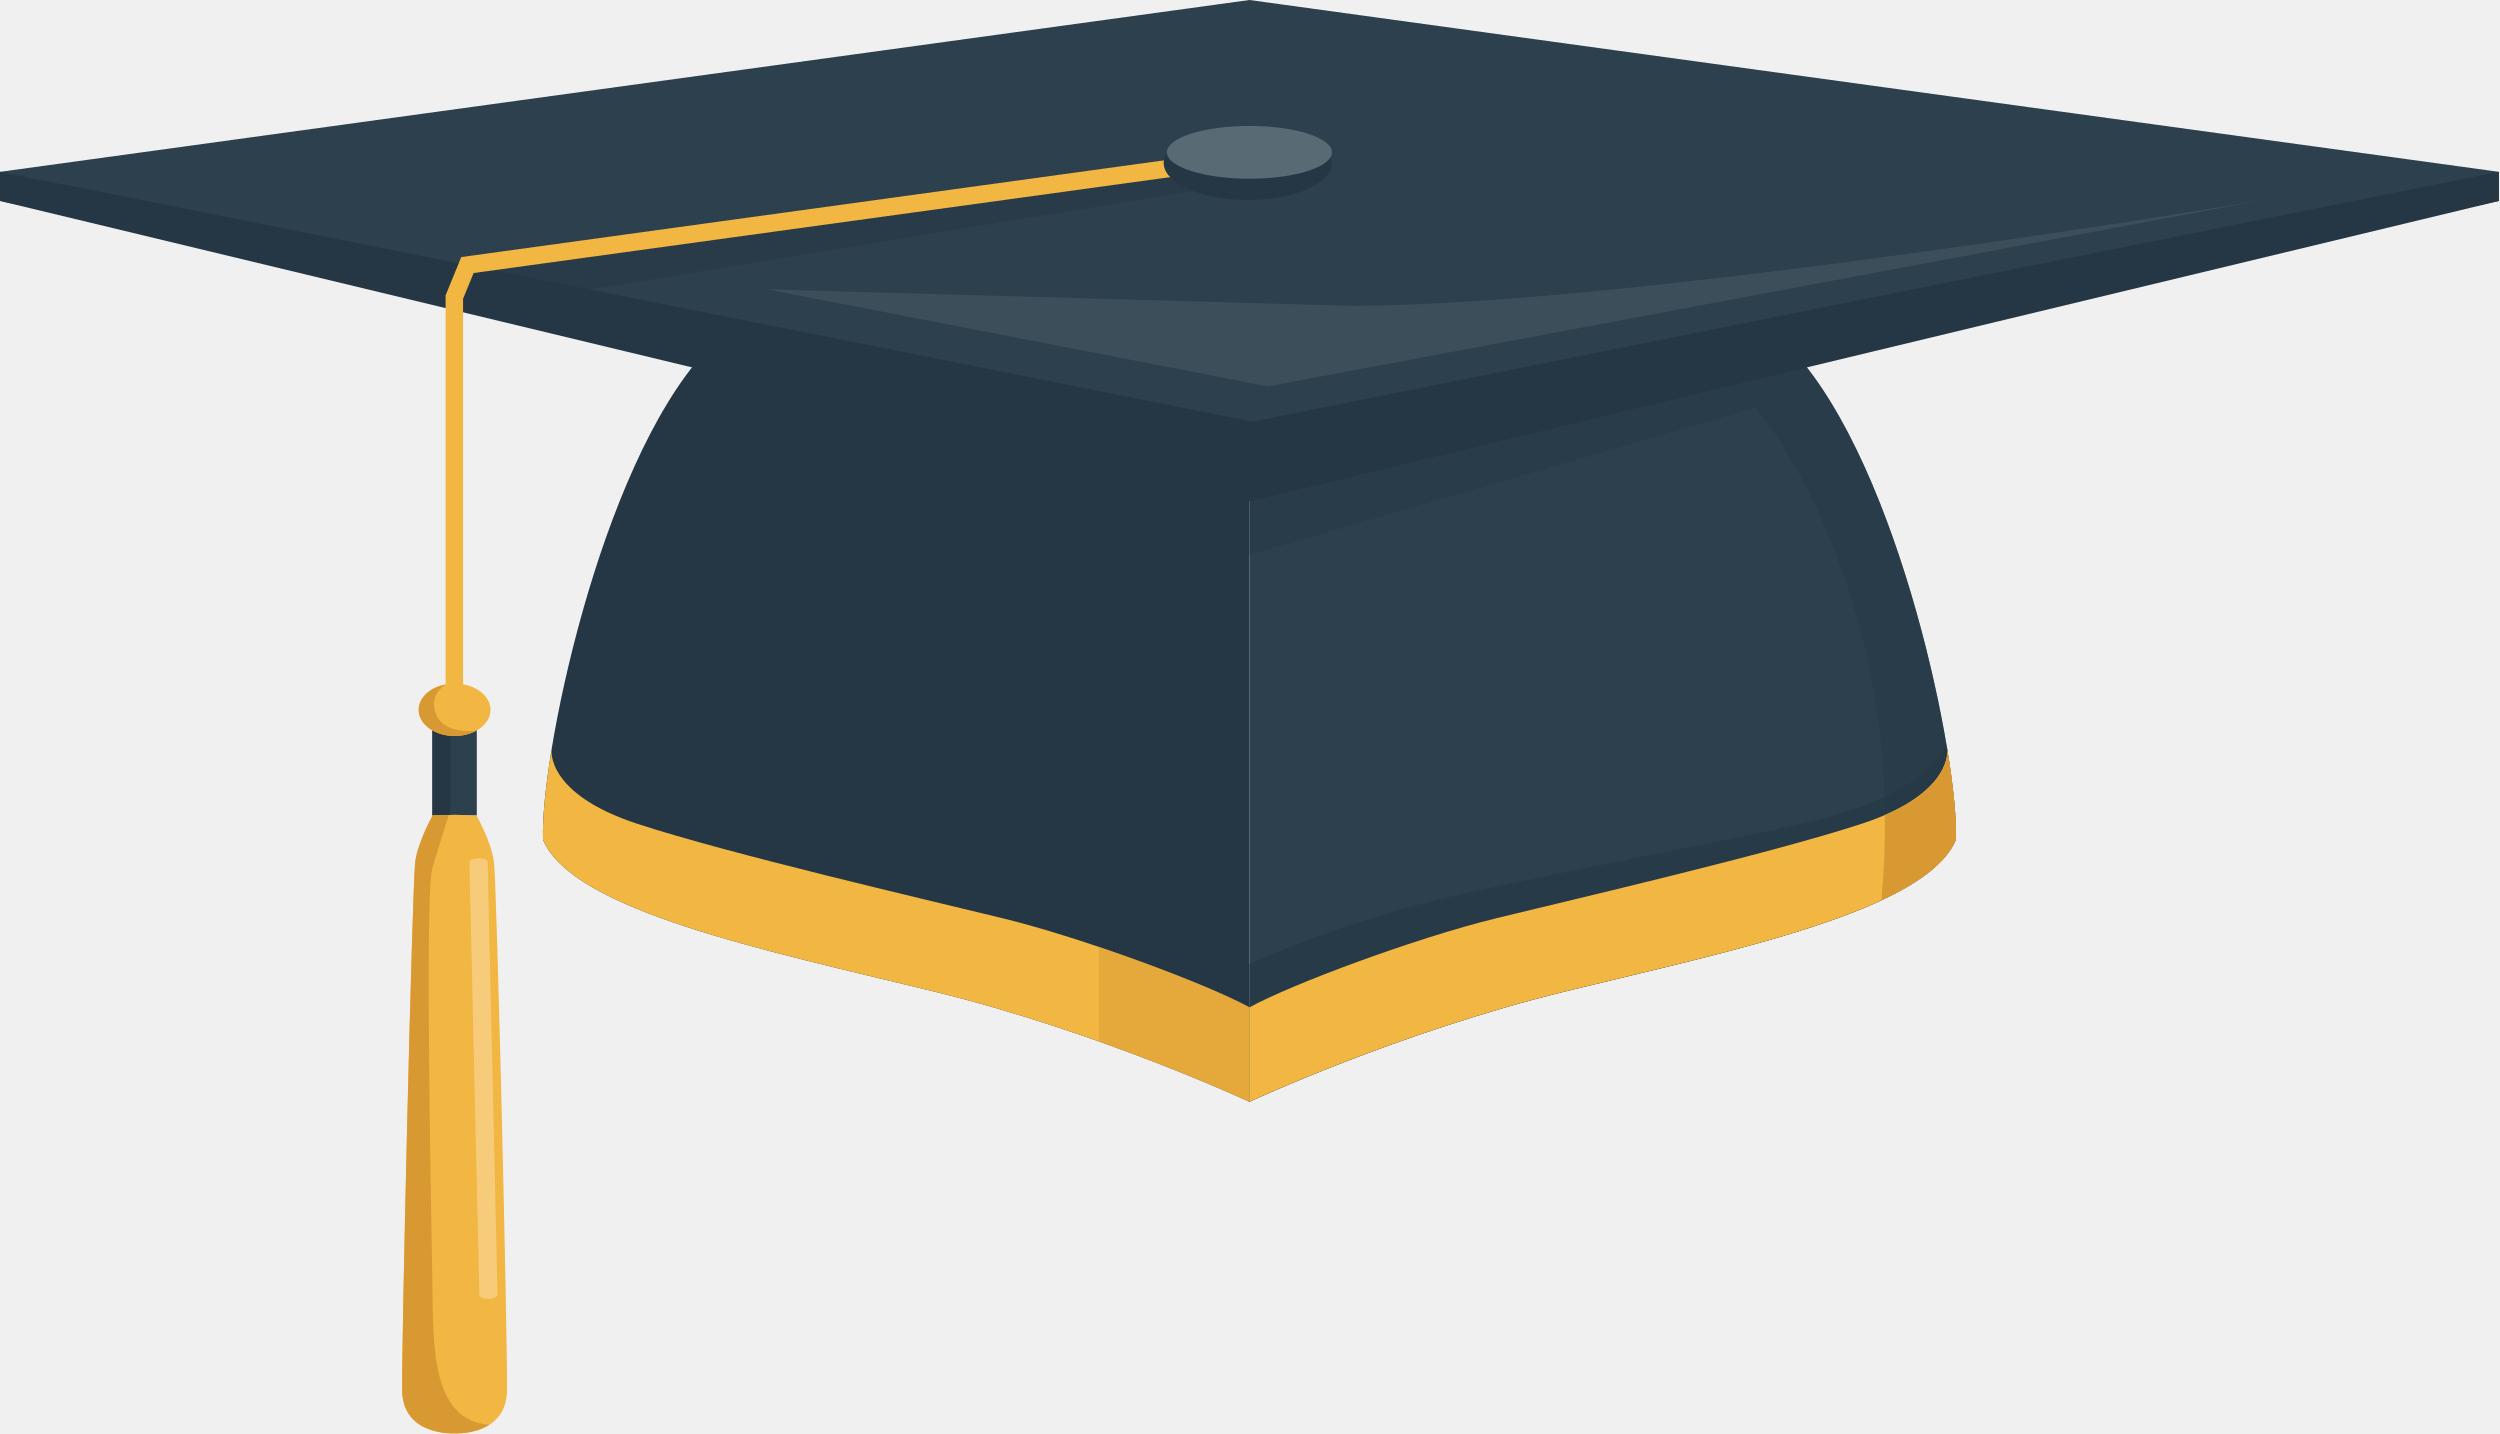
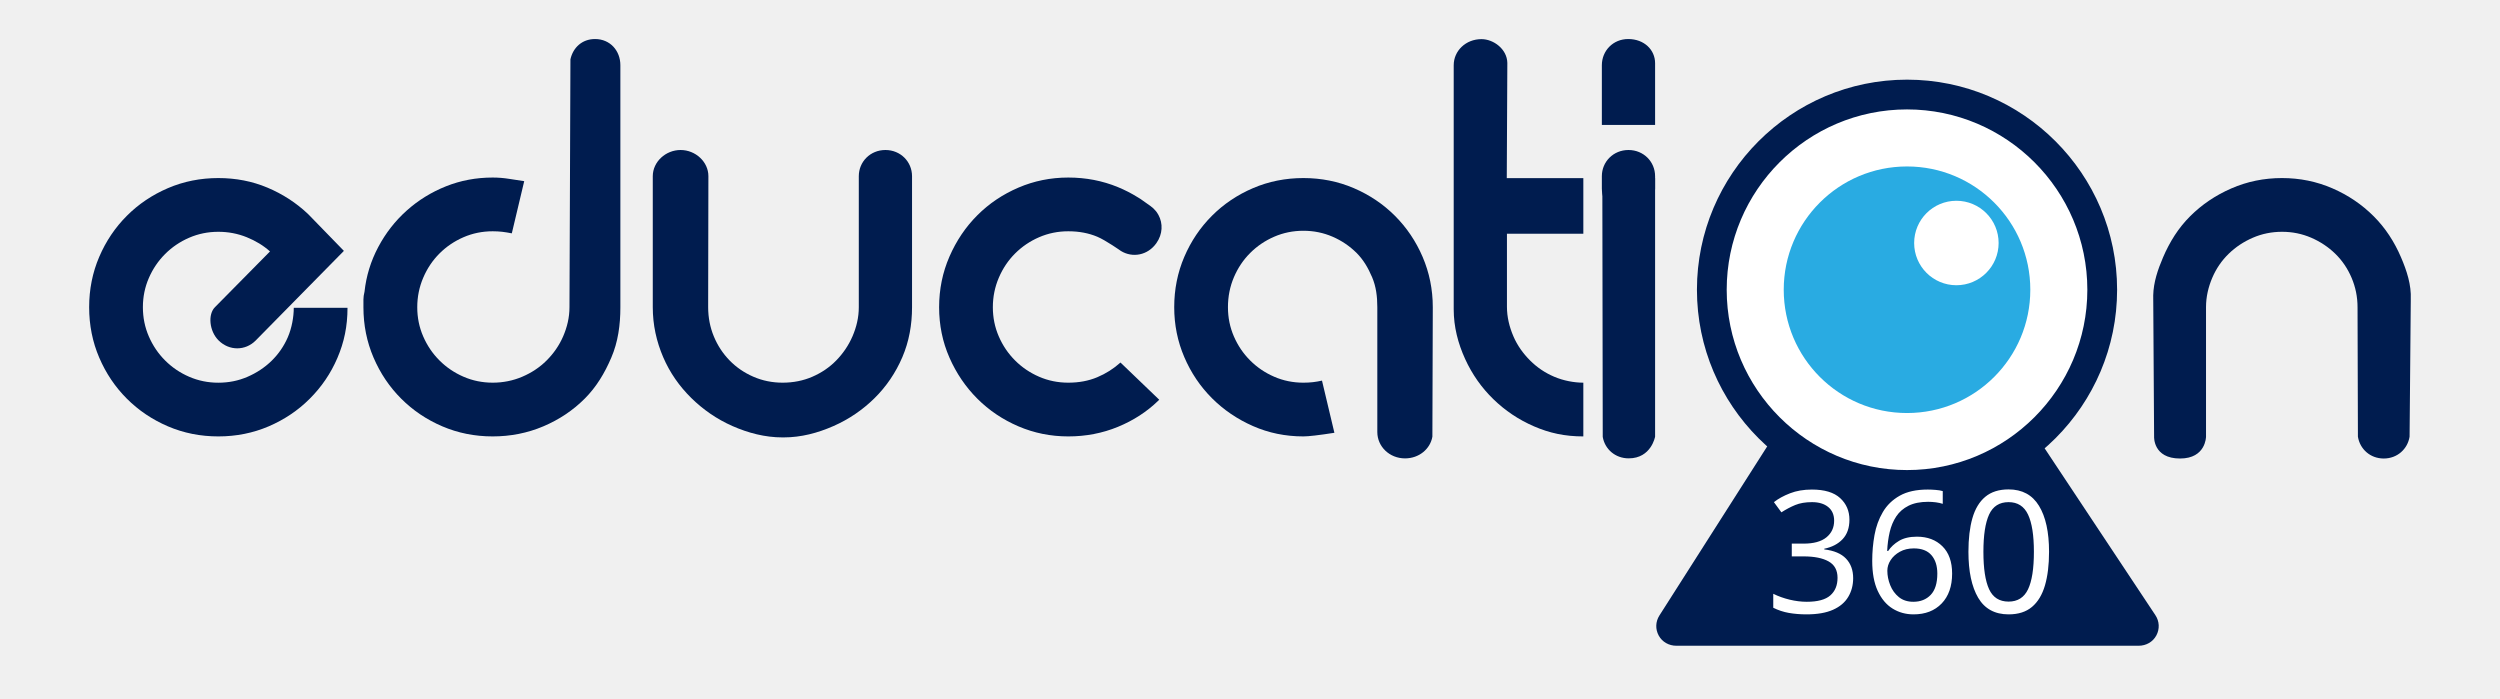
- <svg xmlns="http://www.w3.org/2000/svg" width="368" height="211" viewBox="0 0 368 211" fill="none">
-   <path d="M70.185 106.642H63.647V120.039H70.185V106.642Z" fill="#2D404E" />
-   <path d="M66.312 106.642H63.647V120.039H66.312V106.642Z" fill="#253744" />
-   <path d="M183.917 68.916V162.186C183.917 162.186 205.802 151.958 230.457 145.924C255.111 139.892 283.437 134.121 287.896 123.63C288.42 112.352 279.766 69.076 264.029 51.765L183.917 68.916Z" fill="#2D404E" />
-   <path opacity="0.5" d="M286.64 110.32C283.722 92.589 275.886 64.809 264.029 51.765L183.916 68.916V81.676L258.423 60.019C258.423 60.019 277.046 81.728 277.453 119.97C287.029 115.832 286.686 110.747 286.64 110.32Z" fill="#253744" />
-   <path opacity="0.7" d="M270.213 119.971C262.211 122.488 221.555 129.615 207.622 133.473C196.906 136.44 187.767 140.106 183.917 141.905V162.186C183.917 162.186 205.802 151.958 230.457 145.924C255.111 139.892 283.437 134.121 287.896 123.63C288.029 120.77 287.569 115.845 286.556 109.815C282.422 115.816 276.686 117.935 270.213 119.971Z" fill="#253744" />
-   <path d="M183.917 0L0 25.294V29.581L183.917 68.916L367.834 29.581V25.294L183.917 0Z" fill="#2D404E" />
-   <path d="M72.704 126.804C72.276 123.826 70.147 120.047 70.147 120.047L66.917 119.932L63.685 120.047C63.685 120.047 61.558 123.827 61.129 126.804C60.7 129.783 59.093 197.935 59.199 204.694C59.307 211.451 66.916 210.993 66.916 210.993C66.916 210.993 74.526 211.452 74.632 204.694C74.741 197.935 73.133 129.783 72.704 126.804Z" fill="#F2B643" />
-   <path d="M183.917 68.916V162.186C183.917 162.186 162.03 151.958 137.376 145.924C112.722 139.892 84.395 134.121 79.936 123.63C79.412 112.352 88.067 69.076 103.804 51.765L183.917 68.916Z" fill="#253744" />
-   <path d="M183.917 148.285V162.187C183.917 162.187 205.802 151.958 230.457 145.924C255.111 139.892 283.437 134.122 287.896 123.631C288.027 120.846 287.596 116.105 286.636 110.288C286.636 110.288 287.634 116.812 273.996 121.271C260.356 125.729 232.03 132.286 220.227 135.172C208.426 138.055 190.093 144.875 183.917 148.285Z" fill="#F2B643" />
-   <path d="M367.834 25.294V29.581L183.917 73.812L0 29.581V25.294L184.366 62.066L367.834 25.294Z" fill="#253744" />
-   <path d="M66.916 108.341C69.837 108.341 72.205 106.613 72.205 104.483C72.205 102.352 69.837 100.625 66.916 100.625C63.995 100.625 61.627 102.352 61.627 104.483C61.627 106.613 63.995 108.341 66.916 108.341Z" fill="#F2B643" />
-   <path opacity="0.5" d="M286.794 111.299C286.849 111.642 286.907 111.992 286.958 112.326C286.907 111.992 286.849 111.642 286.794 111.299Z" fill="#253744" />
-   <path opacity="0.5" d="M287.118 113.47C287.161 113.765 287.205 114.07 287.245 114.359C287.205 114.07 287.161 113.766 287.118 113.47Z" fill="#253744" />
-   <path opacity="0.5" d="M287.386 115.495C287.419 115.751 287.454 116.018 287.482 116.268C287.454 116.018 287.419 115.752 287.386 115.495Z" fill="#253744" />
-   <path opacity="0.5" d="M287.6 117.383C287.624 117.603 287.65 117.834 287.669 118.047C287.65 117.834 287.624 117.603 287.6 117.383Z" fill="#253744" />
-   <path opacity="0.5" d="M284.945 127.541C284.764 127.704 284.577 127.867 284.384 128.028C284.577 127.867 284.764 127.704 284.945 127.541Z" fill="#253744" />
-   <path opacity="0.5" d="M287.859 120.655C287.868 120.824 287.88 121.006 287.887 121.17C287.881 121.006 287.868 120.824 287.859 120.655Z" fill="#253744" />
-   <path opacity="0.5" d="M285.933 126.565C285.71 126.808 285.475 127.048 285.228 127.285C285.477 127.048 285.708 126.808 285.933 126.565Z" fill="#253744" />
-   <path opacity="0.5" d="M282.677 129.319C282.531 129.421 282.383 129.52 282.231 129.62C282.383 129.521 282.531 129.421 282.677 129.319Z" fill="#253744" />
-   <path opacity="0.5" d="M284.006 128.342C283.75 128.546 283.483 128.748 283.208 128.949C283.483 128.748 283.75 128.546 284.006 128.342Z" fill="#253744" />
-   <path opacity="0.5" d="M279.982 130.98C279.902 131.024 279.82 131.069 279.74 131.113C279.821 131.069 279.902 131.024 279.982 130.98Z" fill="#253744" />
-   <path opacity="0.5" d="M287.756 119.088C287.771 119.285 287.791 119.495 287.805 119.686C287.791 119.495 287.771 119.285 287.756 119.088Z" fill="#253744" />
-   <path opacity="0.5" d="M287.343 124.699C287.178 124.975 287.001 125.248 286.805 125.517C287.002 125.247 287.179 124.974 287.343 124.699Z" fill="#253744" />
-   <path opacity="0.5" d="M286.708 125.641C286.534 125.87 286.347 126.097 286.149 126.322C286.347 126.097 286.534 125.87 286.708 125.641Z" fill="#253744" />
-   <path opacity="0.5" d="M287.896 123.63C287.772 123.922 287.624 124.207 287.463 124.492C287.624 124.207 287.772 123.923 287.896 123.63Z" fill="#253744" />
-   <path opacity="0.5" d="M287.91 122.081C287.912 122.213 287.919 122.361 287.919 122.487C287.918 122.361 287.911 122.213 287.91 122.081Z" fill="#253744" />
-   <path d="M286.636 110.288C286.636 110.288 286.637 110.301 286.64 110.32C286.695 110.653 286.744 110.974 286.794 111.299C286.743 110.962 286.693 110.634 286.636 110.288Z" fill="#F2B643" />
-   <path d="M282.231 129.62C281.531 130.084 280.78 130.536 279.982 130.98C280.781 130.537 281.531 130.084 282.231 129.62Z" fill="#F2B643" />
-   <path d="M283.208 128.949C283.037 129.074 282.857 129.196 282.678 129.32C282.855 129.196 283.036 129.073 283.208 128.949Z" fill="#F2B643" />
-   <path d="M285.227 127.285C285.136 127.371 285.039 127.454 284.945 127.54C285.039 127.455 285.136 127.371 285.227 127.285Z" fill="#F2B643" />
-   <path d="M285.933 126.565C286.008 126.485 286.077 126.403 286.149 126.322C286.077 126.404 286.007 126.485 285.933 126.565Z" fill="#F2B643" />
-   <path d="M287.887 121.17C287.902 121.492 287.904 121.784 287.909 122.081C287.904 121.784 287.902 121.492 287.887 121.17Z" fill="#F2B643" />
-   <path d="M284.383 128.028C284.258 128.132 284.136 128.237 284.006 128.342C284.136 128.237 284.26 128.133 284.383 128.028Z" fill="#F2B643" />
-   <path d="M286.805 125.516C286.773 125.558 286.738 125.599 286.707 125.641C286.738 125.599 286.773 125.558 286.805 125.516Z" fill="#F2B643" />
-   <path d="M287.918 122.488C287.92 122.898 287.912 123.28 287.896 123.631C287.912 123.28 287.92 122.899 287.918 122.488Z" fill="#F2B643" />
-   <path d="M287.669 118.047C287.704 118.409 287.729 118.746 287.756 119.088C287.729 118.746 287.703 118.409 287.669 118.047Z" fill="#F2B643" />
-   <path d="M287.805 119.686C287.828 120.026 287.843 120.337 287.859 120.655C287.843 120.337 287.828 120.026 287.805 119.686Z" fill="#F2B643" />
-   <path d="M287.482 116.268C287.527 116.653 287.563 117.016 287.6 117.383C287.563 117.016 287.527 116.653 287.482 116.268Z" fill="#F2B643" />
-   <path d="M287.463 124.492C287.424 124.561 287.385 124.63 287.343 124.699C287.385 124.63 287.425 124.56 287.463 124.492Z" fill="#F2B643" />
-   <path d="M286.957 112.326C287.014 112.718 287.066 113.09 287.118 113.47C287.067 113.09 287.014 112.718 286.957 112.326Z" fill="#F2B643" />
-   <path d="M287.245 114.359C287.297 114.749 287.34 115.12 287.386 115.495C287.34 115.12 287.297 114.749 287.245 114.359Z" fill="#F2B643" />
-   <path d="M286.708 125.641C286.738 125.599 286.774 125.558 286.806 125.516C287.002 125.247 287.18 124.974 287.343 124.698C287.386 124.629 287.425 124.56 287.464 124.492C287.624 124.207 287.773 123.922 287.897 123.63C287.913 123.28 287.92 122.897 287.919 122.487C287.919 122.361 287.912 122.213 287.91 122.08C287.904 121.784 287.902 121.492 287.888 121.169C287.881 121.006 287.869 120.824 287.86 120.654C287.843 120.337 287.829 120.025 287.805 119.685C287.791 119.494 287.772 119.284 287.756 119.088C287.73 118.745 287.705 118.409 287.67 118.047C287.652 117.833 287.625 117.602 287.601 117.383C287.564 117.015 287.527 116.652 287.483 116.267C287.455 116.017 287.419 115.75 287.387 115.494C287.341 115.119 287.297 114.748 287.246 114.358C287.206 114.069 287.162 113.765 287.119 113.469C287.067 113.09 287.015 112.717 286.958 112.325C286.907 111.991 286.85 111.642 286.794 111.298C286.744 110.974 286.695 110.653 286.64 110.319C286.686 110.746 287.029 115.831 277.454 119.97C277.496 123.976 277.341 128.161 276.941 132.523C277.926 132.063 278.859 131.593 279.74 131.112C279.82 131.068 279.902 131.024 279.982 130.979C280.78 130.536 281.531 130.083 282.231 129.62C282.383 129.52 282.531 129.42 282.677 129.319C282.857 129.195 283.036 129.072 283.207 128.947C283.483 128.747 283.749 128.544 284.006 128.34C284.136 128.236 284.258 128.132 284.383 128.026C284.577 127.865 284.763 127.702 284.944 127.538C285.038 127.453 285.135 127.37 285.226 127.283C285.475 127.046 285.709 126.807 285.932 126.563C286.006 126.484 286.076 126.402 286.148 126.321C286.347 126.097 286.534 125.87 286.708 125.641Z" fill="#D89932" />
-   <path d="M183.917 148.285V162.187C183.917 162.187 162.03 151.958 137.376 145.924C112.722 139.892 84.395 134.122 79.936 123.631C79.807 120.846 80.238 116.105 81.196 110.288C81.196 110.288 80.198 116.812 93.838 121.271C107.475 125.729 135.802 132.286 147.606 135.172C159.407 138.055 177.738 144.875 183.917 148.285Z" fill="#F2B643" />
-   <path opacity="0.5" d="M183.917 148.285C179.923 146.082 170.853 142.454 161.75 139.384V153.3C174.817 157.936 183.917 162.186 183.917 162.186V148.285Z" fill="#D89932" />
-   <g opacity="0.7">
-     <path opacity="0.7" d="M72.21 45.025L66.877 43.729L69.442 38.926L179.314 23.171L179.912 27.416L72.21 45.025Z" fill="#253744" />
+ <svg xmlns="http://www.w3.org/2000/svg" version="1.1" id="Layer_1" x="0px" y="0px" width="1080px" height="301.961px" viewBox="0 0 1080 301.961" enable-background="new 0 0 1080 301.961" xml:space="preserve">
+   <g>
+     <path fill="#001C4F" d="M931.124,265.753l-60.345-90.917c-1.579-2.377-4.225-3.823-7.078-3.867l-80.649-1.25   c-2.973-0.048-5.817,1.469-7.433,4.001l-58.752,92.166c-1.698,2.665-1.81,5.927-0.29,8.698c1.52,2.771,4.429,4.376,7.589,4.376   h199.747c3.189,0,6.12-1.636,7.627-4.447C933.048,271.704,932.888,268.41,931.124,265.753z" />
+     <g>
+       <g>
+         <circle fill="#FFFFFF" cx="823.834" cy="125.169" r="84.328" />
+         <path fill="#001C4F" d="M823.834,215.926c-50.044,0-90.757-40.713-90.757-90.757s40.713-90.757,90.757-90.757     c50.043,0,90.756,40.713,90.756,90.757S873.878,215.926,823.834,215.926z M823.834,47.269c-42.954,0-77.9,34.946-77.9,77.9     s34.946,77.9,77.9,77.9c42.953,0,77.899-34.946,77.899-77.9S866.788,47.269,823.834,47.269z" />
+       </g>
+       <circle fill="#29ABE2" cx="823.834" cy="125.169" r="53.26" />
+       <circle fill="#FFFFFF" cx="845.16" cy="104.977" r="18.246" />
+     </g>
+     <g>
+       <text transform="matrix(1 0 0 1 762.7371 264.6729)" fill="#FFFFFF" font-family="'JKAbode-Demo'" font-size="73.455">360</text>
+     </g>
+     <path fill="#001C4F" d="M1041.46,129.387c0.281-6.364-1.739-12.429-4.211-18.201c-2.902-6.769-6.744-12.685-11.801-17.746   c-5.061-5.057-10.944-9.075-17.787-12.054c-6.847-2.975-14.104-4.464-21.839-4.464c-7.74,0-15.015,1.489-21.858,4.464   c-6.845,2.979-12.791,6.996-17.847,12.054c-5.061,5.061-8.777,10.976-11.679,17.746c-2.242,5.232-4.123,10.706-4.248,16.424   c-0.022,0.988,0.381,61.033,0.381,61.033s-0.492,9.435,11.215,9.435c11.194,0,11.215-9.435,11.215-9.435v-55.918   c0-4.464,0.988-8.705,2.7-12.722c1.709-4.018,4.12-7.478,7.098-10.38c2.975-2.902,6.468-5.207,10.413-6.92   c3.94-1.709,8.164-2.567,12.628-2.567c4.464,0,8.674,0.858,12.62,2.567c3.94,1.713,7.405,4.018,10.383,6.92   c2.975,2.902,5.327,6.362,7.04,10.38c1.709,4.017,2.575,8.258,2.575,12.722l0.161,55.918c0.853,5.327,5.286,9.435,11.159,9.435   c5.873,0,10.306-4.109,11.159-9.435C1040.936,188.643,1041.411,130.491,1041.46,129.387z" />
+     <path fill="#001C4F" d="M618.966,132.726c0-7.735-1.499-14.99-4.401-21.763c-2.901-6.77-6.909-12.685-11.966-17.746   c-5.061-5.057-10.988-9.04-17.758-11.942c-6.773-2.902-14.034-4.353-21.77-4.353c-7.739,0-14.996,1.451-21.766,4.353   c-6.773,2.902-12.69,6.884-17.747,11.942c-5.06,5.061-9.041,10.976-11.943,17.746c-2.901,6.773-4.353,14.028-4.353,21.763   c0,7.589,1.451,14.772,4.352,21.54c2.901,6.774,6.882,12.688,11.942,17.746c5.057,5.061,10.973,9.078,17.746,12.054   c6.77,2.978,14.024,4.464,21.763,4.464c2.233,0,6.697-0.52,13.393-1.563l-5.357-22.544c-1.339,0.3-2.644,0.523-3.906,0.67   c-1.267,0.15-2.644,0.224-4.13,0.224c-4.463,0-8.67-0.854-12.612-2.567c-3.944-1.709-7.403-4.053-10.379-7.031   c-2.979-2.975-5.323-6.435-7.031-10.38c-1.713-3.94-2.567-8.147-2.567-12.612c0-4.61,0.854-8.927,2.567-12.946   c1.709-4.018,4.052-7.513,7.031-10.491c2.975-2.975,6.435-5.319,10.379-7.031c3.942-1.709,8.148-2.567,12.612-2.567   c4.464,0,8.667,0.858,12.613,2.567c3.94,1.713,7.401,4.057,10.379,7.031c2.975,2.979,4.991,6.473,6.704,10.491   c1.709,4.018,2.239,8.336,2.239,12.946v53.921c0,6.251,5.242,11.376,11.983,11.376c6.047,0,10.876-4.052,11.808-9.378   L618.966,132.726z" />
+     <path fill="#001C4F" d="M474.001,162.971c-3.721,1.563-7.888,2.345-12.5,2.345c-4.464,0-8.67-0.854-12.612-2.567   c-3.944-1.709-7.405-4.053-10.379-7.031c-2.979-2.975-5.323-6.435-7.031-10.38c-1.713-3.94-2.567-8.147-2.567-12.612   s0.854-8.705,2.567-12.722c1.709-4.018,4.052-7.513,7.031-10.492c2.974-2.975,6.435-5.319,10.379-7.031   c3.942-1.709,8.147-2.567,12.612-2.567c4.611,0,8.779,0.781,12.5,2.343c3.718,1.562,10.248,6.166,10.248,6.166   c5.031,3.083,11.579,1.888,15.302-3.373c2.763-3.906,2.89-8.534,0.903-12.183c0,0-0.825-1.426-1.183-1.754   c-0.638-0.775-1.381-1.485-2.242-2.095l-2.227-1.576c-0.344-0.252-0.695-0.496-1.046-0.741l-1.075-0.76   c-0.388-0.275-0.79-0.513-1.197-0.733c-2.671-1.662-5.515-3.13-8.554-4.38c-6.696-2.752-13.839-4.13-21.429-4.13   s-14.77,1.451-21.54,4.353c-6.773,2.902-12.688,6.885-17.746,11.943c-5.06,5.061-9.078,11.014-12.054,17.857   c-2.978,6.847-4.463,14.14-4.463,21.875c0,7.74,1.485,14.994,4.463,21.764c2.975,6.773,6.994,12.688,12.054,17.746   c5.057,5.06,10.973,9.039,17.746,11.942c6.77,2.901,13.951,4.353,21.54,4.353s14.733-1.375,21.429-4.129   c6.697-2.753,12.5-6.509,17.411-11.273l0.446-0.446l-16.742-16.071C481.068,159.288,477.719,161.409,474.001,162.971z" />
+     <path fill="#001C4F" d="M382.5,64.801c-6.547,0-11.5,5.068-11.5,11.319v56.606c0,4.464-1.031,8.671-2.74,12.612   c-1.713,3.946-4.103,7.405-7.006,10.38c-2.901,2.978-6.37,5.323-10.311,7.031c-3.944,1.713-8.246,2.567-12.856,2.567   c-4.464,0-8.682-0.854-12.622-2.567c-3.945-1.709-7.372-4.053-10.274-7.031c-2.902-2.975-5.175-6.435-6.811-10.38   c-1.639-3.94-2.457-8.216-2.457-12.68l0.105-56.537c0-6.251-5.597-11.319-12.014-11.319S282,69.868,282,76.12v56.606   c0,7.589,1.582,14.772,4.484,21.54c2.902,6.774,7.058,12.651,12.119,17.634c5.057,4.988,11.061,9.183,17.834,12.157   c6.77,2.979,14.04,4.904,21.629,4.904h0.446c7.589,0,14.768-1.924,21.54-4.904c6.77-2.974,12.684-7.061,17.746-12.05   c5.057-4.983,9.105-10.914,12.008-17.688c2.901-6.769,4.195-14.005,4.195-21.594V76.12C394,69.868,389.047,64.801,382.5,64.801z" />
+     <path fill="#001C4F" d="M126.907,132.961c0,4-0.858,8.776-2.567,12.718c-1.712,3.944-4.056,7.307-7.031,10.209   c-2.979,2.901-6.438,5.181-10.379,6.89c-3.945,1.713-8.148,2.552-12.612,2.552c-4.464,0-8.671-0.862-12.612-2.574   c-3.945-1.709-7.405-4.057-10.38-7.035c-2.978-2.975-5.322-6.436-7.031-10.382c-1.713-3.94-2.567-8.148-2.567-12.613   s0.854-8.667,2.567-12.612c1.709-3.941,4.053-7.401,7.031-10.379c2.975-2.975,6.435-5.319,10.38-7.032   c3.941-1.709,8.147-2.567,12.612-2.567c4.314,0,8.405,0.782,12.277,2.344c3.867,1.562,7.216,3.609,10.045,6.138l-23.791,24.096   c-3.103,3.103-2.454,10.314,1.551,14.318c4.629,4.629,11.587,4.535,16.007,0.115l38.153-38.766L133.38,92.763l-0.447-0.442   c-5.061-4.761-10.864-8.515-17.411-11.271c-6.55-2.752-13.616-4.128-21.205-4.128c-7.74,0-14.994,1.451-21.763,4.353   c-6.773,2.902-12.689,6.885-17.746,11.942c-5.061,5.061-9.041,10.976-11.942,17.746c-2.902,6.773-4.353,14.028-4.353,21.763   c0,7.74,1.451,14.994,4.353,21.764c2.901,6.773,6.881,12.688,11.942,17.746c5.057,5.06,10.972,9.039,17.746,11.942   c6.769,2.901,14.024,4.353,21.763,4.353c7.736,0,14.99-1.451,21.763-4.353c6.769-2.903,12.684-6.882,17.745-11.942   c5.057-5.057,9.041-10.855,11.943-17.628c2.901-6.77,4.353-13.646,4.353-21.646H126.907z" />
+     <path fill="#001C4F" d="M715,81.446c0,6.251-4.953,11.319-11.5,11.319l0,0c-6.547,0-11.5-5.068-11.5-11.319V76.12   c0-6.251,4.953-11.319,11.5-11.319l0,0c6.547,0,11.5,5.068,11.5,11.319V81.446z" />
+     <path fill="#001C4F" d="M268,47.557V28.18c0-6.251-4.401-11.319-10.947-11.319c-5.627,0-9.524,3.748-10.625,8.77l-0.415,107.094   c0,4.464-1.036,8.671-2.745,12.612c-1.713,3.946-4.145,7.405-7.121,10.38c-2.978,2.978-6.517,5.323-10.535,7.031   c-4.018,1.713-8.281,2.567-12.746,2.567s-8.682-0.854-12.623-2.567c-3.945-1.709-7.41-4.053-10.385-7.031   c-2.979-2.975-5.325-6.435-7.034-10.38c-1.713-3.94-2.568-8.147-2.568-12.612s0.854-8.705,2.566-12.722   c1.709-4.018,4.052-7.513,7.031-10.492c2.975-2.975,6.434-5.319,10.379-7.031c3.941-1.709,8.147-2.567,12.612-2.567   c1.486,0,2.864,0.077,4.129,0.223c1.263,0.15,2.64,0.373,4.13,0.67l5.357-22.545c-2.086-0.296-4.28-0.631-6.585-1.005   c-2.309-0.369-4.653-0.558-7.031-0.558c-7.143,0-13.878,1.266-20.201,3.795c-6.327,2.532-11.98,6.027-16.964,10.491   c-4.988,4.464-9.079,9.71-12.277,15.737c-3.202,6.027-5.192,12.465-5.935,19.308c-0.3,1.192-0.466,2.308-0.466,3.349   c0,1.043,0,2.159,0,3.347c0,7.74,1.471,14.994,4.373,21.764c2.902,6.773,6.891,12.688,11.952,17.746   c5.057,5.06,10.977,9.039,17.751,11.942c6.769,2.901,14.026,4.353,21.766,4.353c7.736,0,15.03-1.451,21.876-4.353   c6.843-2.903,12.797-6.882,17.858-11.942c5.057-5.057,8.605-10.973,11.507-17.746c2.902-6.77,3.918-14.024,3.918-21.764V47.681   V47.557z" />
+     <path fill="#001C4F" d="M671.413,162.749c-4.018-1.709-7.449-4.053-10.424-7.031c-2.978-2.975-5.516-6.474-7.226-10.491   c-1.713-4.018-2.762-8.259-2.762-12.723v-2.903v-28.64h33v-24h-33.075l0.244-49.801c-0.133-5.993-6.004-10.254-11.174-10.254   c-6.749,0-11.995,5.024-11.995,11.275v19.233v0.045v86.161c0,7.589,1.869,14.733,4.921,21.429c3.048,6.696,7.165,12.5,12.225,17.41   c5.057,4.912,10.833,8.817,17.529,11.72c6.697,2.901,13.324,4.353,21.324,4.353v-23.214   C680,165.316,675.43,164.461,671.413,162.749z" />
+     <g>
+       <path fill="#001C4F" d="M692.206,76.961l0.177,111.77c0.897,5.297,5.389,9.278,11.22,9.278c9.738,0,11.397-9.365,11.397-9.365    V76.961H692.206z" />
+       <path fill="#001C4F" d="M703.387,16.861c-6.547,0-11.387,5.068-11.387,11.319V49.82c0,0.545,0,0.957,0,1.273v2.868h23V27.293    C715,21.522,710.269,16.861,703.387,16.861z" />
+     </g>
  </g>
-   <path d="M68.164 102.034H65.592V43.476L67.898 37.839L174.523 23.163L174.875 25.711L69.717 40.187L68.164 43.982V102.034Z" fill="#F2B643" />
-   <path d="M183.68 29.43C190.519 29.43 196.063 26.991 196.063 23.983C196.063 20.975 190.519 18.537 183.68 18.537C176.84 18.537 171.296 20.975 171.296 23.983C171.296 26.991 176.84 29.43 183.68 29.43Z" fill="#253744" />
-   <path d="M183.917 26.309C190.625 26.309 196.064 24.57 196.064 22.423C196.064 20.277 190.625 18.538 183.917 18.538C177.208 18.538 171.77 20.277 171.77 22.423C171.77 24.57 177.208 26.309 183.917 26.309Z" fill="#586A73" />
-   <path opacity="0.1" d="M199.19 45.025L112.876 42.586L186.614 56.876L333.233 29.43C333.233 29.43 241.775 44.892 199.19 45.025Z" fill="#C6CBCB" />
-   <path d="M70.188 107.516C69.287 108.032 68.15 108.341 66.917 108.341C63.994 108.341 61.627 106.614 61.627 104.483C61.627 102.686 63.311 101.175 65.591 100.747C65.591 100.747 63.374 102.049 63.979 104.544C64.912 108.397 70.188 107.516 70.188 107.516Z" fill="#D89932" />
-   <path d="M63.647 189.061C63.506 179.201 62.502 131.614 63.647 127.755C64.323 125.48 65.337 122.242 66.057 119.962L63.685 120.046C63.685 120.046 61.558 123.826 61.129 126.803C60.7 129.782 59.093 197.935 59.199 204.694C59.307 211.45 66.916 210.993 66.916 210.993C66.916 210.993 69.784 211.159 72.023 209.727C63.476 209.072 63.778 198.083 63.647 189.061Z" fill="#D89932" />
-   <path opacity="0.3" d="M73.237 190.595C73.244 190.903 72.651 191.166 71.909 191.184C71.171 191.2 70.568 190.963 70.561 190.656L69.097 126.929C69.09 126.621 69.682 126.359 70.422 126.342C71.161 126.326 71.765 126.561 71.773 126.868L73.237 190.595Z" fill="white" />
</svg>
